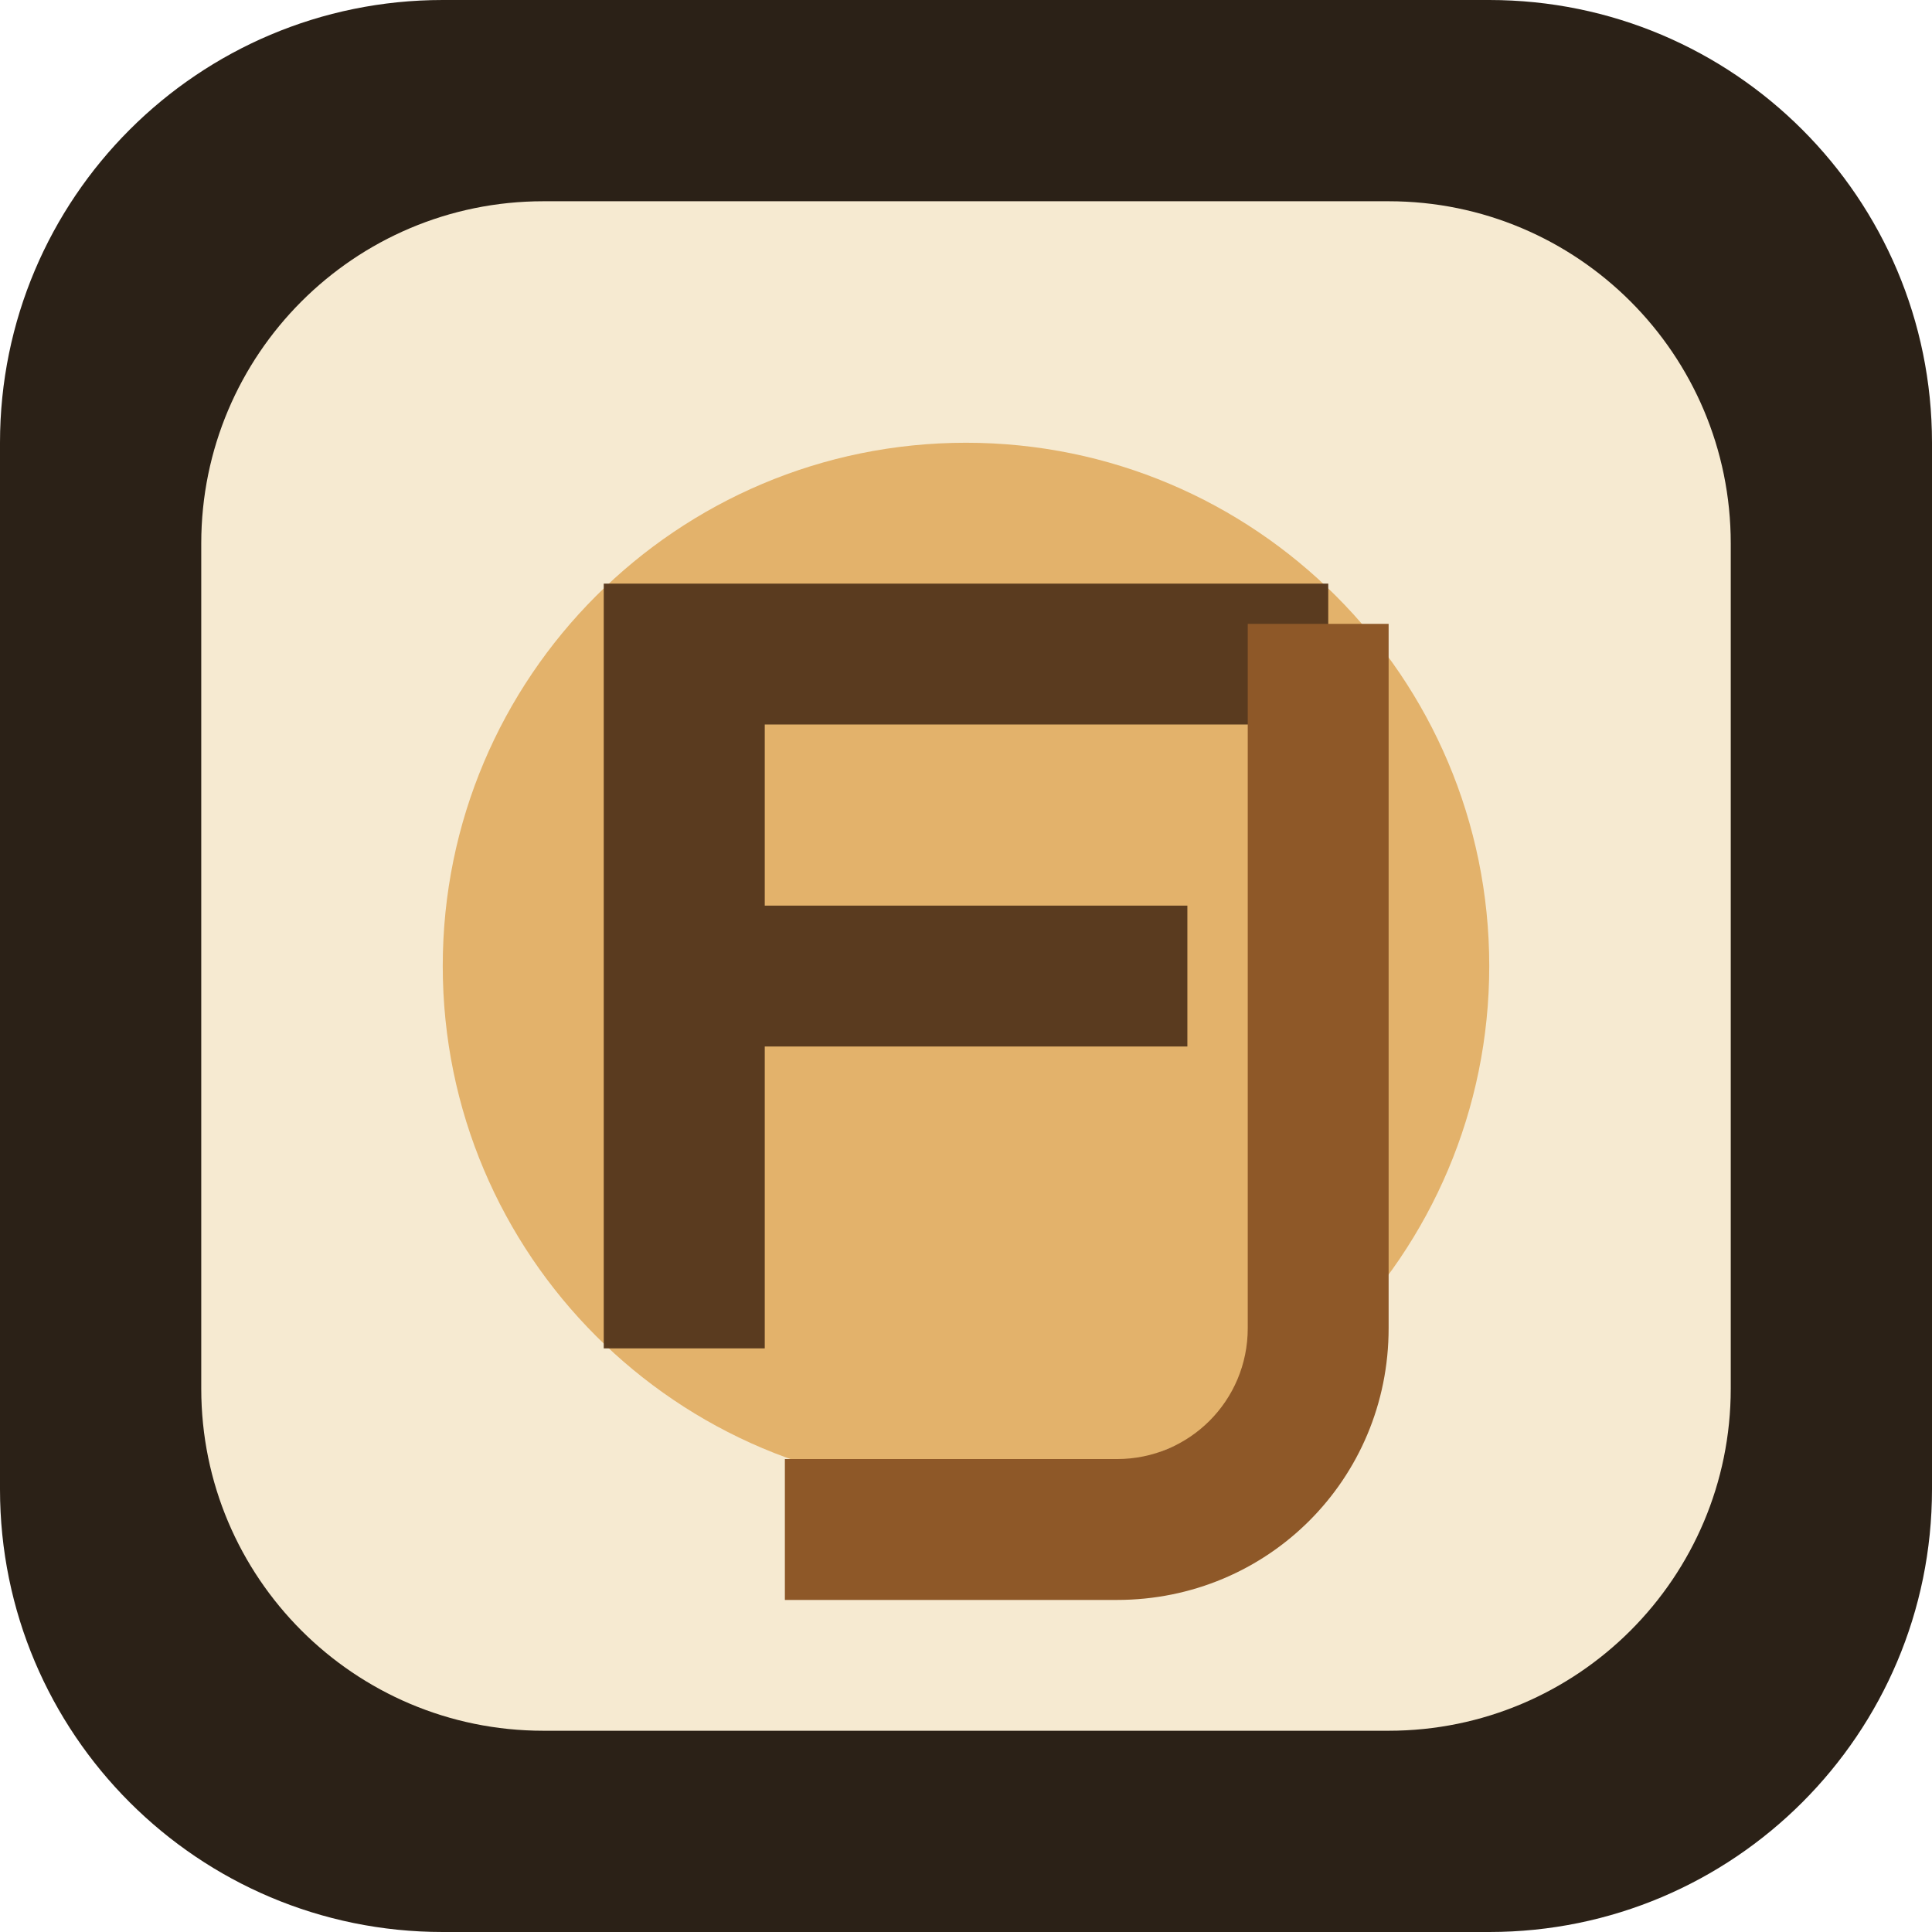
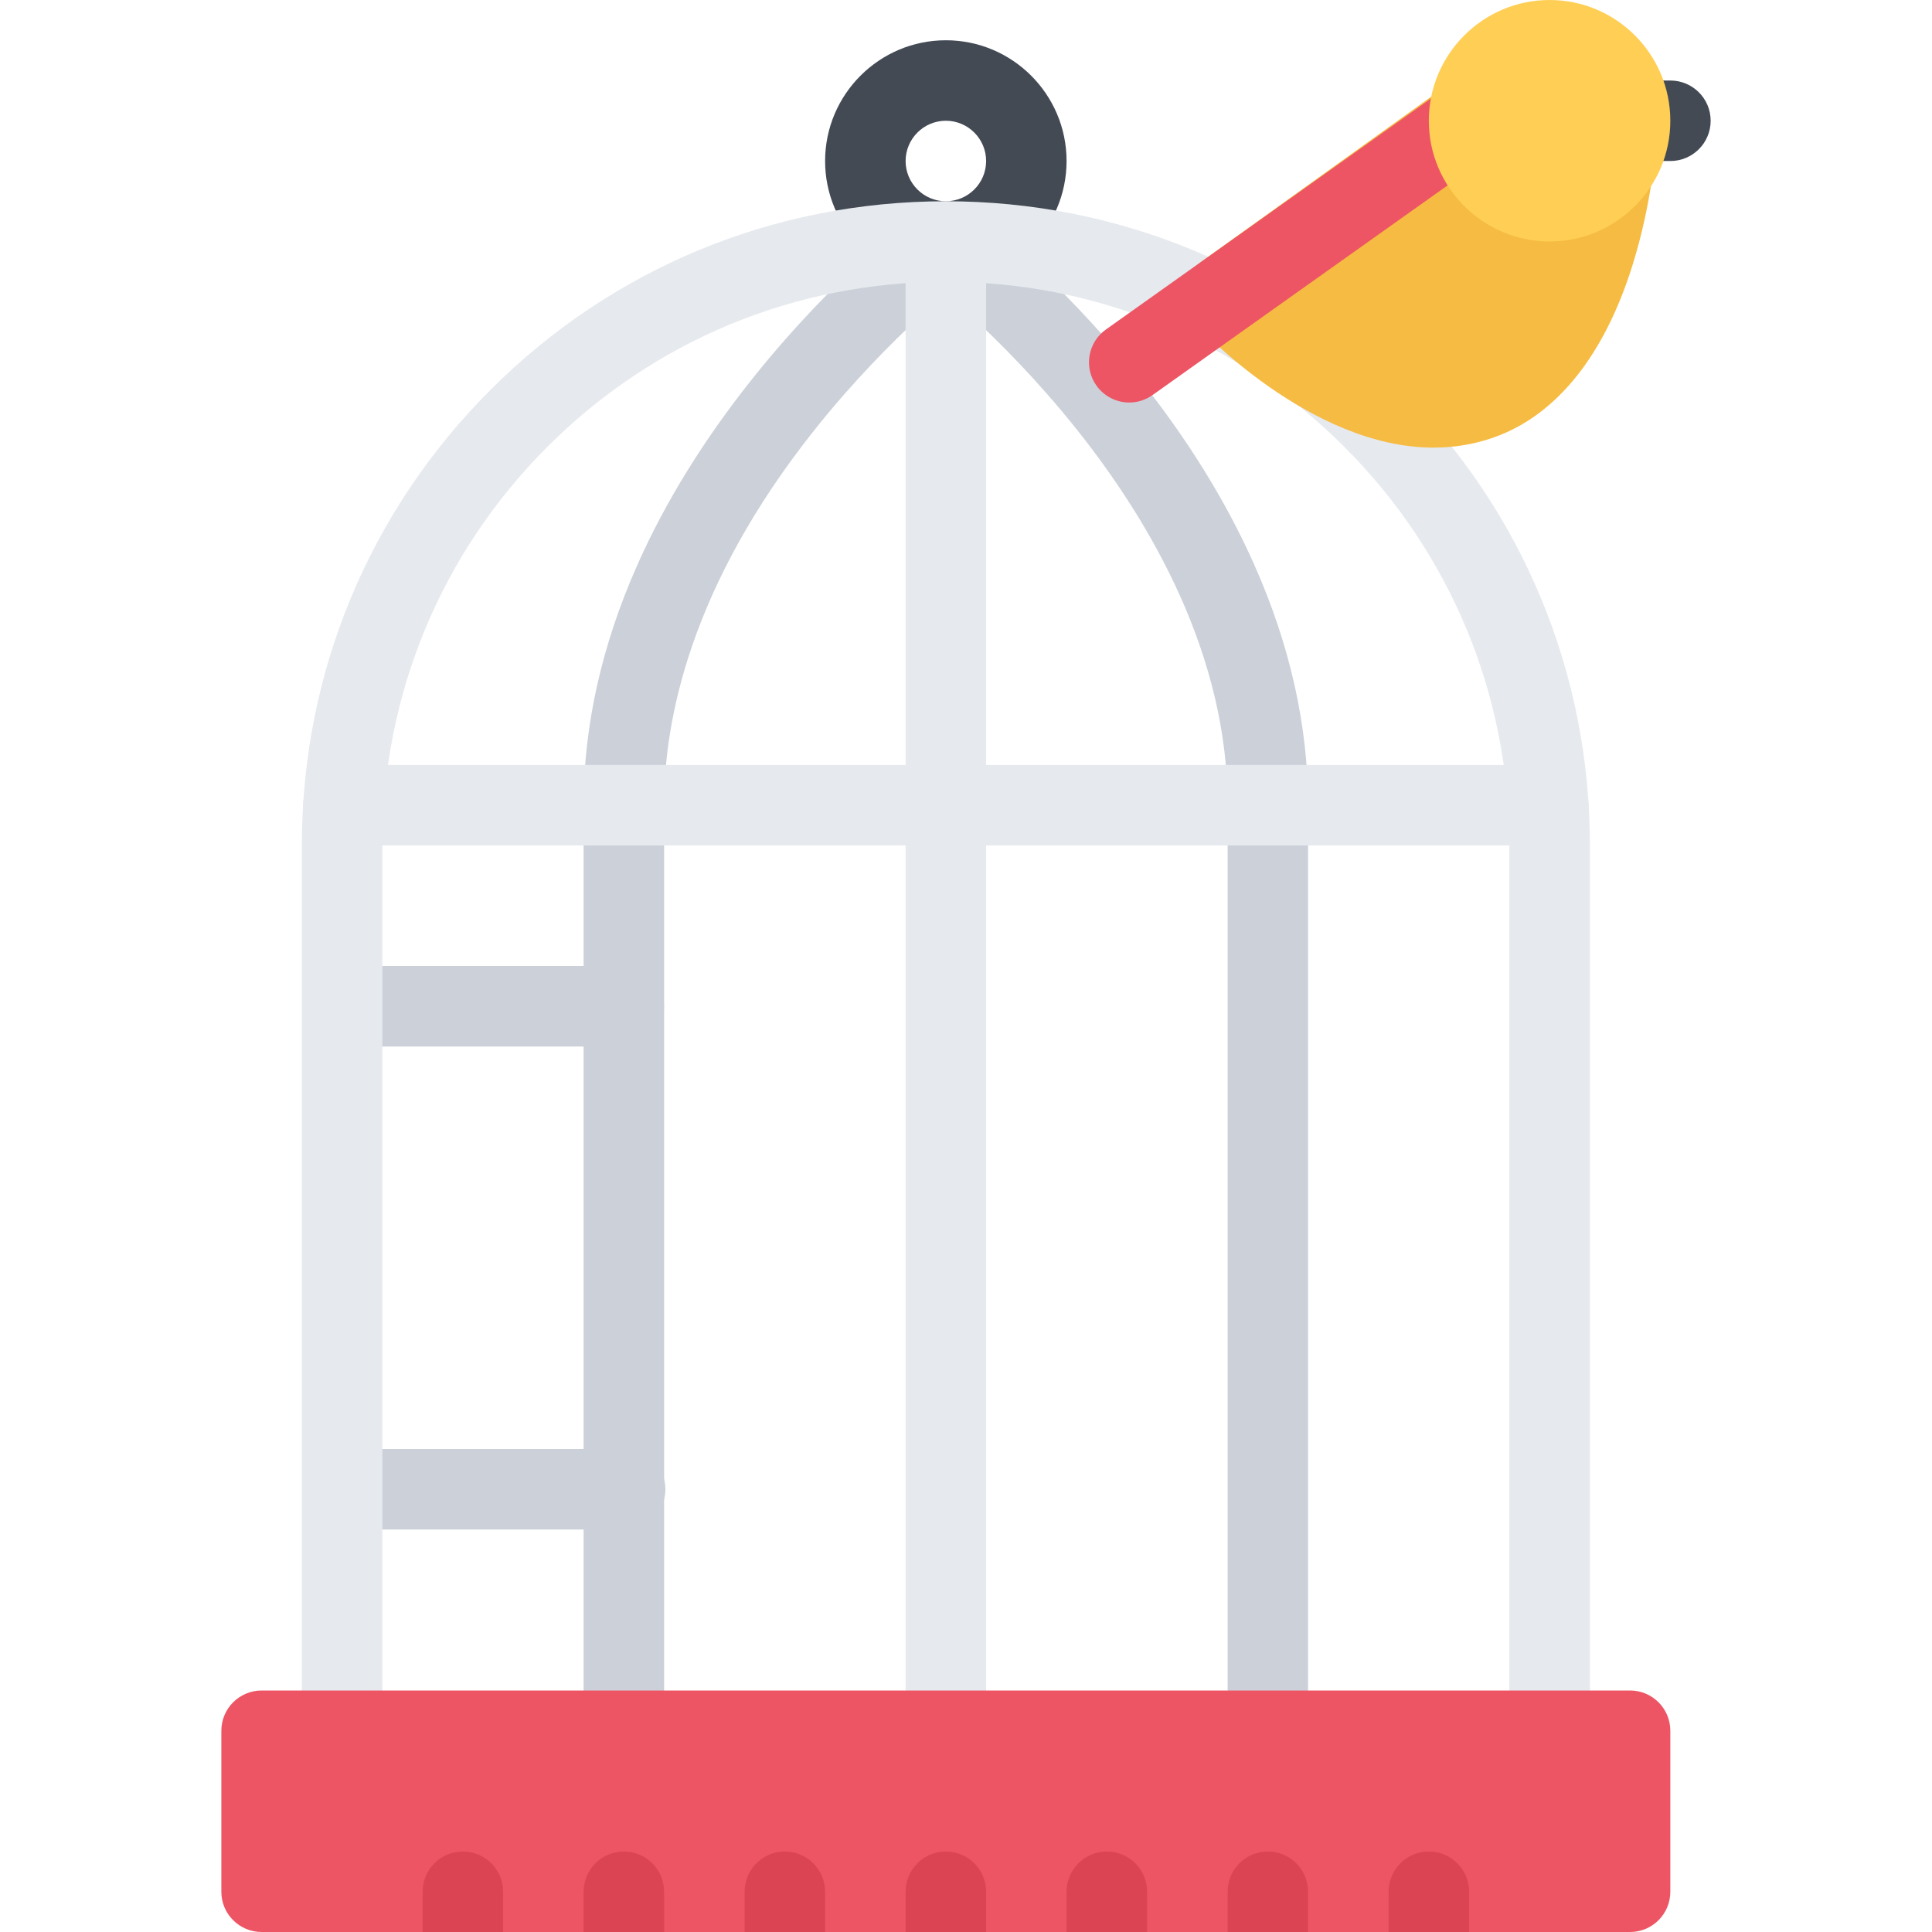
- <svg xmlns="http://www.w3.org/2000/svg" viewBox="0 0 192 192">
-   <rect width="192" height="192" rx="44" fill="#2b2117" />
-   <rect x="20" y="20" width="152" height="152" rx="34" fill="#f6ead1" />
-   <circle cx="96" cy="96" r="52" fill="#e3b26b" />
-   <path d="M60 58h72v14H76v18h42v14H76v30H60z" fill="#5a3b1f" />
-   <path d="M138 62v70c0 15-12 27-27 27H78v-14h33c7.2 0 13-5.8 13-13V62z" fill="#8e5828" />
+ <svg xmlns="http://www.w3.org/2000/svg" height="800px" width="800px" version="1.1" id="Layer_1" viewBox="0 0 511.978 511.978" xml:space="preserve">
+   <g>
+     <path style="fill:#CCD1D9;" d="M165.317,277.332h-74.31c-5.891,0-10.672-4.781-10.672-10.672c0-5.89,4.781-10.671,10.672-10.671   h74.31c5.89,0,10.663,4.781,10.663,10.671C175.98,272.551,171.207,277.332,165.317,277.332z" />
+     <path style="fill:#CCD1D9;" d="M165.669,405.326H91.008c-5.891,0-10.672-4.78-10.672-10.671s4.781-10.672,10.672-10.672h74.661   c5.89,0,10.663,4.781,10.663,10.672S171.558,405.326,165.669,405.326z" />
+     <path style="fill:#CCD1D9;" d="M165.325,458.653c-5.891,0-10.672-4.766-10.672-10.672V213.327c0-20.96,4.797-42.382,14.257-63.662   c7.445-16.757,17.789-33.467,30.749-49.662c21.93-27.404,43.678-43.85,44.592-44.537c4.711-3.53,11.398-2.578,14.938,2.133   c3.531,4.719,2.578,11.398-2.133,14.938c-0.203,0.148-20.819,15.78-41.068,41.209c-33.062,41.498-39.999,77.06-39.999,99.582   v234.654C175.988,453.887,171.215,458.653,165.325,458.653z" />
+     <path style="fill:#CCD1D9;" d="M335.981,458.653c-5.89,0-10.655-4.766-10.655-10.672V213.327   c0-79.083-80.263-140.182-81.075-140.791c-4.711-3.539-5.664-10.219-2.133-14.938c3.531-4.711,10.219-5.663,14.938-2.133   c0.914,0.688,22.663,17.133,44.585,44.537c12.968,16.195,23.311,32.905,30.747,49.662c9.469,21.28,14.25,42.702,14.25,63.662   V447.98C346.637,453.887,341.872,458.653,335.981,458.653z" />
+   </g>
+   <path style="fill:#434A54;" d="M250.649,74.669c-17.64,0-31.998-14.359-31.998-31.999c0-17.648,14.358-31.999,31.998-31.999  c17.647,0,31.991,14.351,31.991,31.999C282.64,60.309,268.297,74.669,250.649,74.669z M250.649,31.998  c-5.875,0-10.664,4.789-10.664,10.672s4.789,10.663,10.664,10.663c5.883,0,10.672-4.78,10.672-10.663S256.532,31.998,250.649,31.998  z" />
+   <g>
+     <path style="fill:#E6E9ED;" d="M410.635,495.978H90.656c-5.891,0-10.664-4.781-10.664-10.655V223.99   c0-45.584,17.749-88.434,49.982-120.667c32.233-32.24,75.091-49.99,120.675-49.99c45.585,0,88.441,17.75,120.675,49.99   c32.233,32.233,49.999,75.083,49.999,120.667v261.333C421.323,491.197,416.542,495.978,410.635,495.978z M101.327,474.651h298.652   V223.99c0-39.881-15.531-77.38-43.748-105.59c-28.186-28.202-65.684-43.731-105.582-43.731c-39.881,0-77.38,15.529-105.589,43.731   c-28.202,28.21-43.733,65.709-43.733,105.59L101.327,474.651L101.327,474.651z" />
+     <path style="fill:#E6E9ED;" d="M250.649,458.653c-5.891,0-10.664-4.766-10.664-10.672V63.997c0-5.891,4.773-10.664,10.664-10.664   c5.891,0,10.672,4.773,10.672,10.664v383.984C261.321,453.887,256.54,458.653,250.649,458.653z" />
+   </g>
+   <path style="fill:#F6BB42;" d="M430.494,26.677l-35.858-7.765c-2.938-0.641-6.031,0-8.469,1.758l-68.121,48.889  c-2.469,1.781-4.078,4.531-4.391,7.57c-0.312,3.03,0.688,6.054,2.734,8.304c1.25,1.352,30.811,33.186,63.497,33.186  c5.562,0,10.968-0.922,16.062-2.733c16.484-5.867,29.156-21.617,36.64-45.537c5.266-16.789,6.266-31.937,6.297-32.577  C439.213,32.513,435.65,27.795,430.494,26.677z" />
+   <path style="fill:#ED5564;" d="M299.265,106.667c-3.344,0-6.625-1.562-8.719-4.492c-3.406-4.797-2.281-11.461,2.531-14.866  l90.058-63.997c4.797-3.414,11.469-2.289,14.875,2.515c3.406,4.797,2.281,11.461-2.531,14.867l-90.058,63.997  C303.547,106.026,301.39,106.667,299.265,106.667z" />
+   <path style="fill:#434A54;" d="M442.634,42.67h-10.655c-5.891,0-10.655-4.773-10.655-10.672c0-5.891,4.765-10.663,10.655-10.663  h10.655c5.906,0,10.688,4.772,10.688,10.663C453.321,37.896,448.54,42.67,442.634,42.67z" />
+   <path style="fill:#ED5564;" d="M431.978,447.981H69.329c-5.891,0-10.672,4.781-10.672,10.672v42.669  c0,5.875,4.781,10.656,10.672,10.656h362.649c5.891,0,10.655-4.781,10.655-10.656v-42.669  C442.634,452.762,437.869,447.981,431.978,447.981z" />
+   <g>
+     <path style="fill:#DA4453;" d="M335.981,490.65c-5.89,0-10.655,4.766-10.655,10.672v10.656h21.312v-10.656   C346.637,495.416,341.872,490.65,335.981,490.65z" />
+     <path style="fill:#DA4453;" d="M293.328,490.65c-5.906,0-10.688,4.766-10.688,10.672v10.656h21.344v-10.656   C303.984,495.416,299.203,490.65,293.328,490.65z" />
+     <path style="fill:#DA4453;" d="M250.649,490.65c-5.891,0-10.664,4.766-10.664,10.672v10.656h21.336v-10.656   C261.321,495.416,256.54,490.65,250.649,490.65z" />
+     <path style="fill:#DA4453;" d="M207.987,490.65c-5.891,0-10.664,4.766-10.664,10.672v10.656h21.328v-10.656   C218.651,495.416,213.878,490.65,207.987,490.65z" />
+     <path style="fill:#DA4453;" d="M165.325,490.65c-5.891,0-10.672,4.766-10.672,10.672v10.656h21.335v-10.656   C175.988,495.416,171.215,490.65,165.325,490.65z" />
+     <path style="fill:#DA4453;" d="M122.654,490.65c-5.89,0-10.663,4.766-10.663,10.672v10.656h21.335v-10.656   C133.326,495.416,128.545,490.65,122.654,490.65z" />
+     <path style="fill:#DA4453;" d="M378.636,490.65c-5.875,0-10.656,4.766-10.656,10.672v10.656h21.343v-10.656   C389.323,495.416,384.542,490.65,378.636,490.65z" />
+   </g>
+   <path style="fill:#E6E9ED;" d="M410.292,224.045H91.008c-5.891,0-10.672-4.773-10.672-10.671c0-5.891,4.781-10.664,10.672-10.664  h319.284c5.891,0,10.672,4.773,10.672,10.664C420.964,219.271,416.182,224.045,410.292,224.045z" />
+   <path style="fill:#FFCE54;" d="M410.635,0c-17.625,0-31.999,14.358-31.999,31.998c0,17.648,14.374,31.999,31.999,31.999  c17.655,0,31.998-14.351,31.998-31.999C442.634,14.358,428.291,0,410.635,0z" />
</svg>
